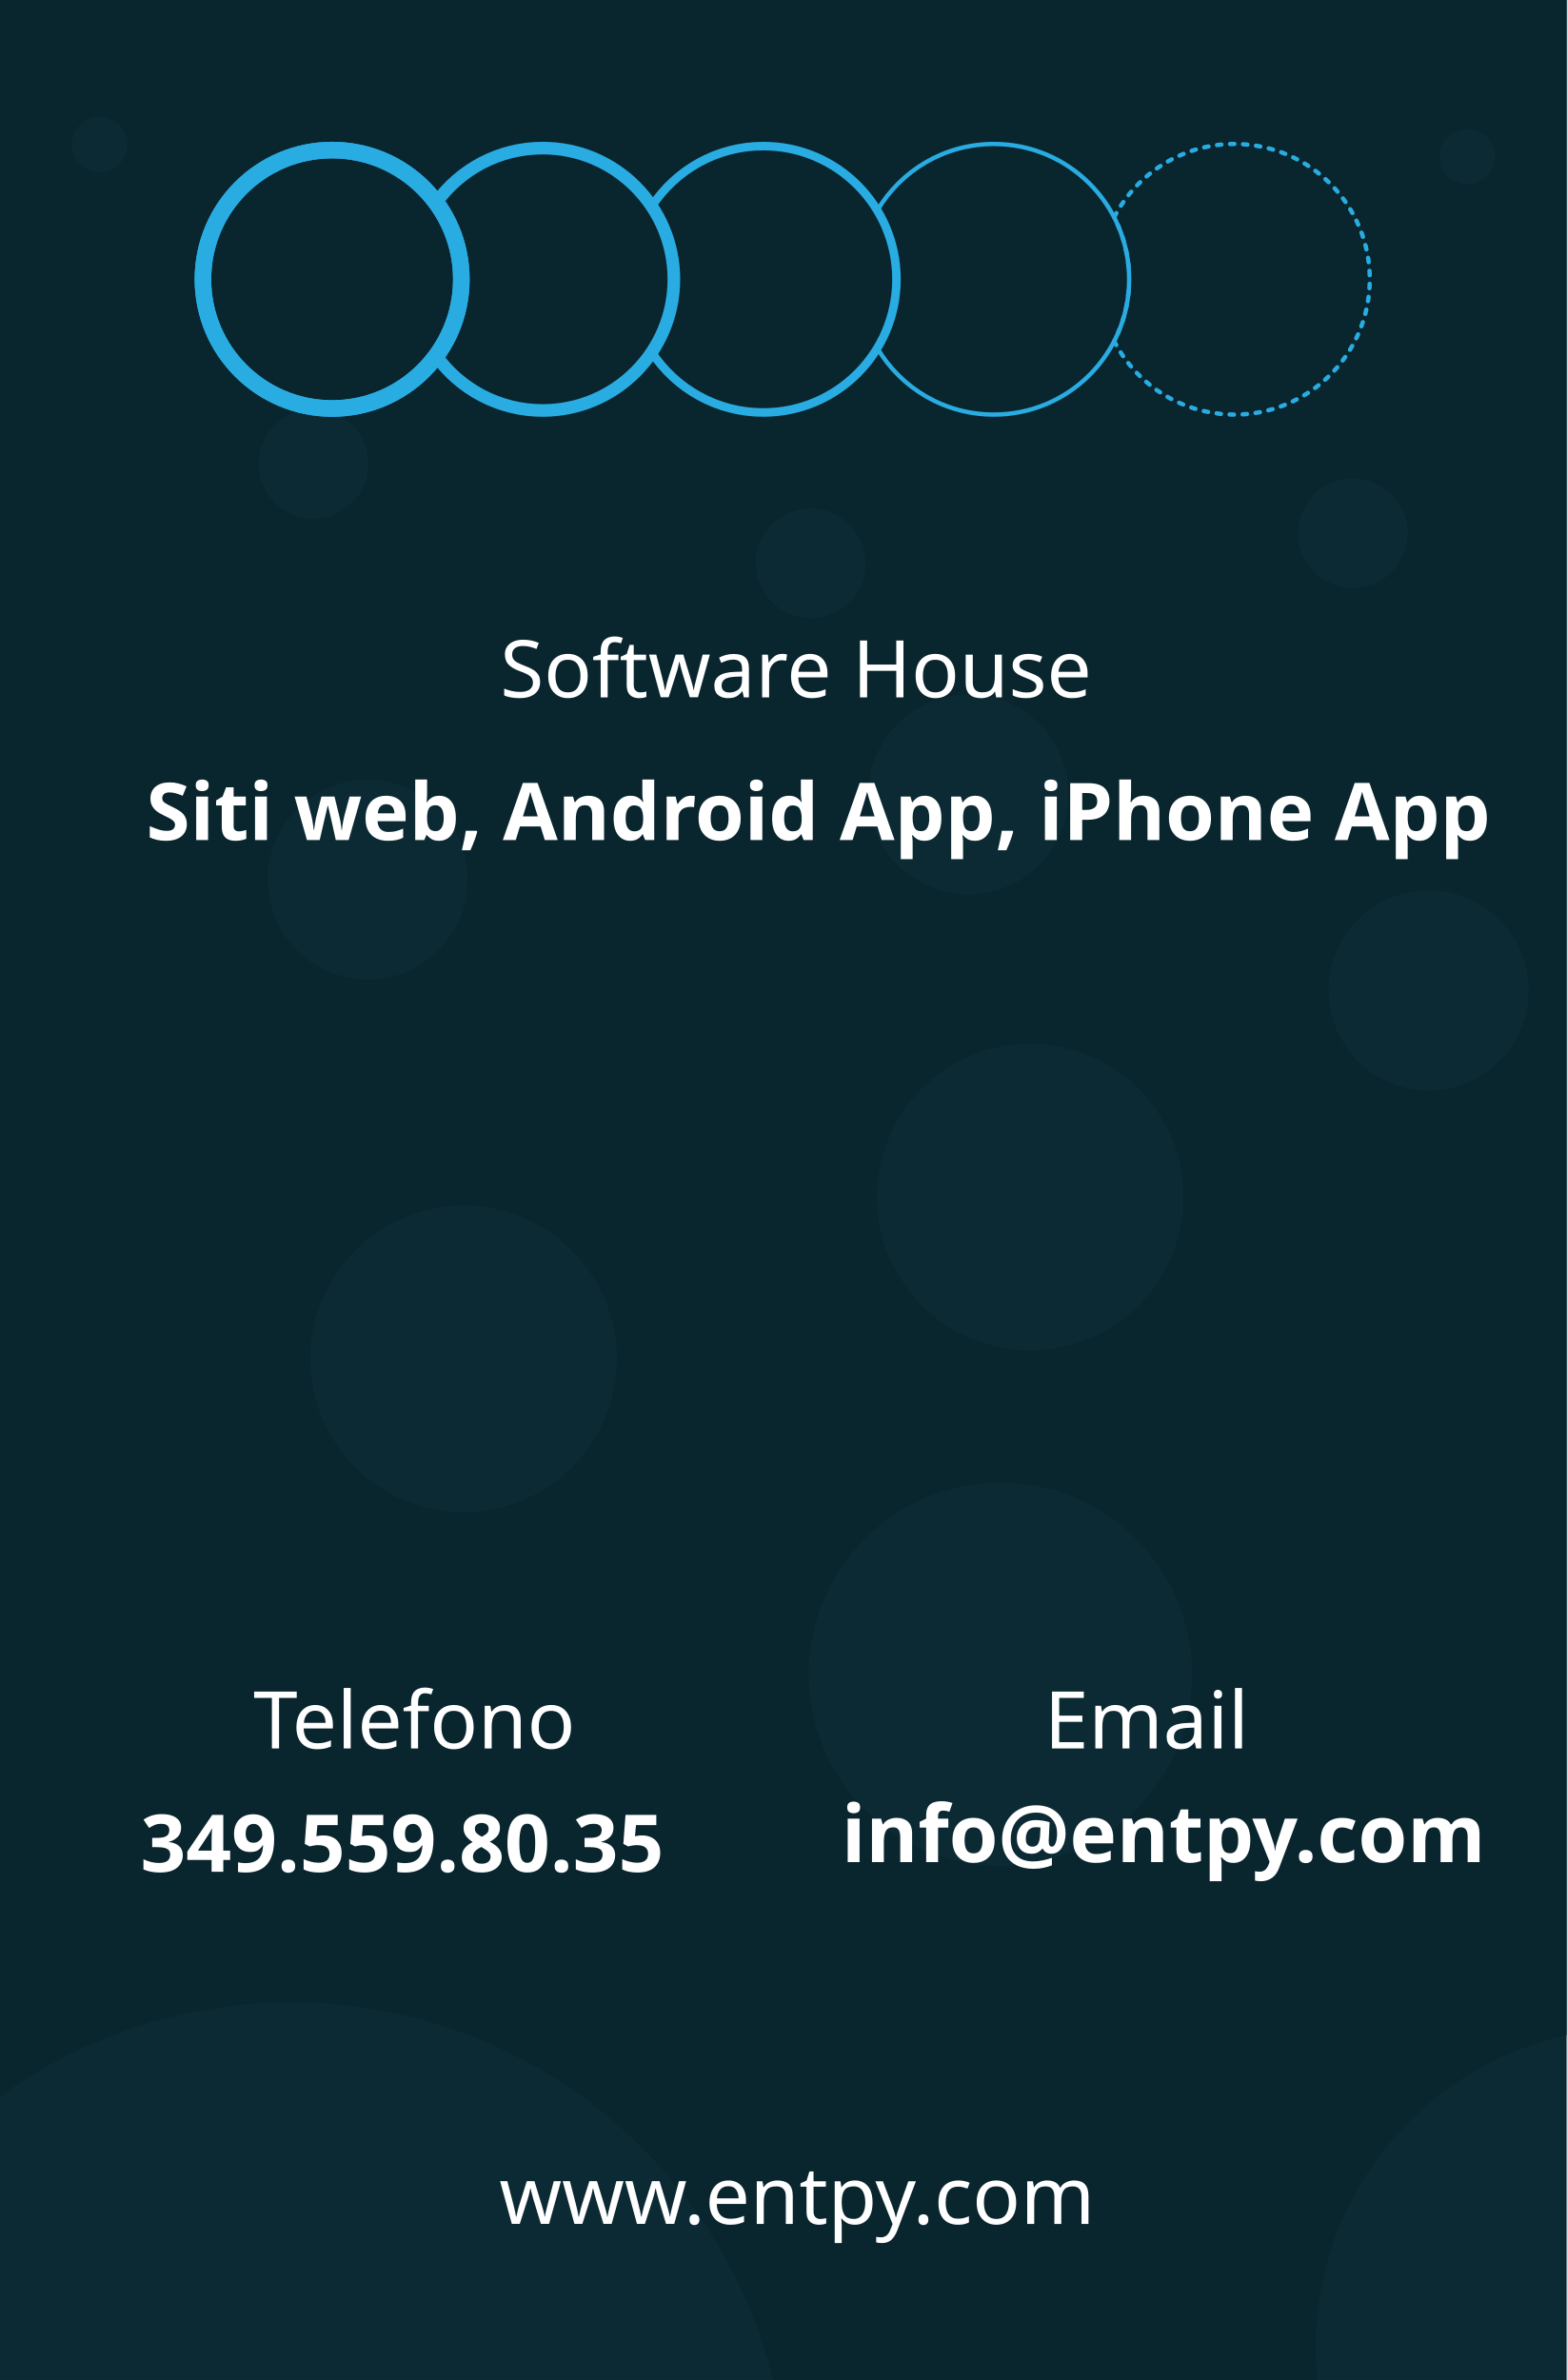
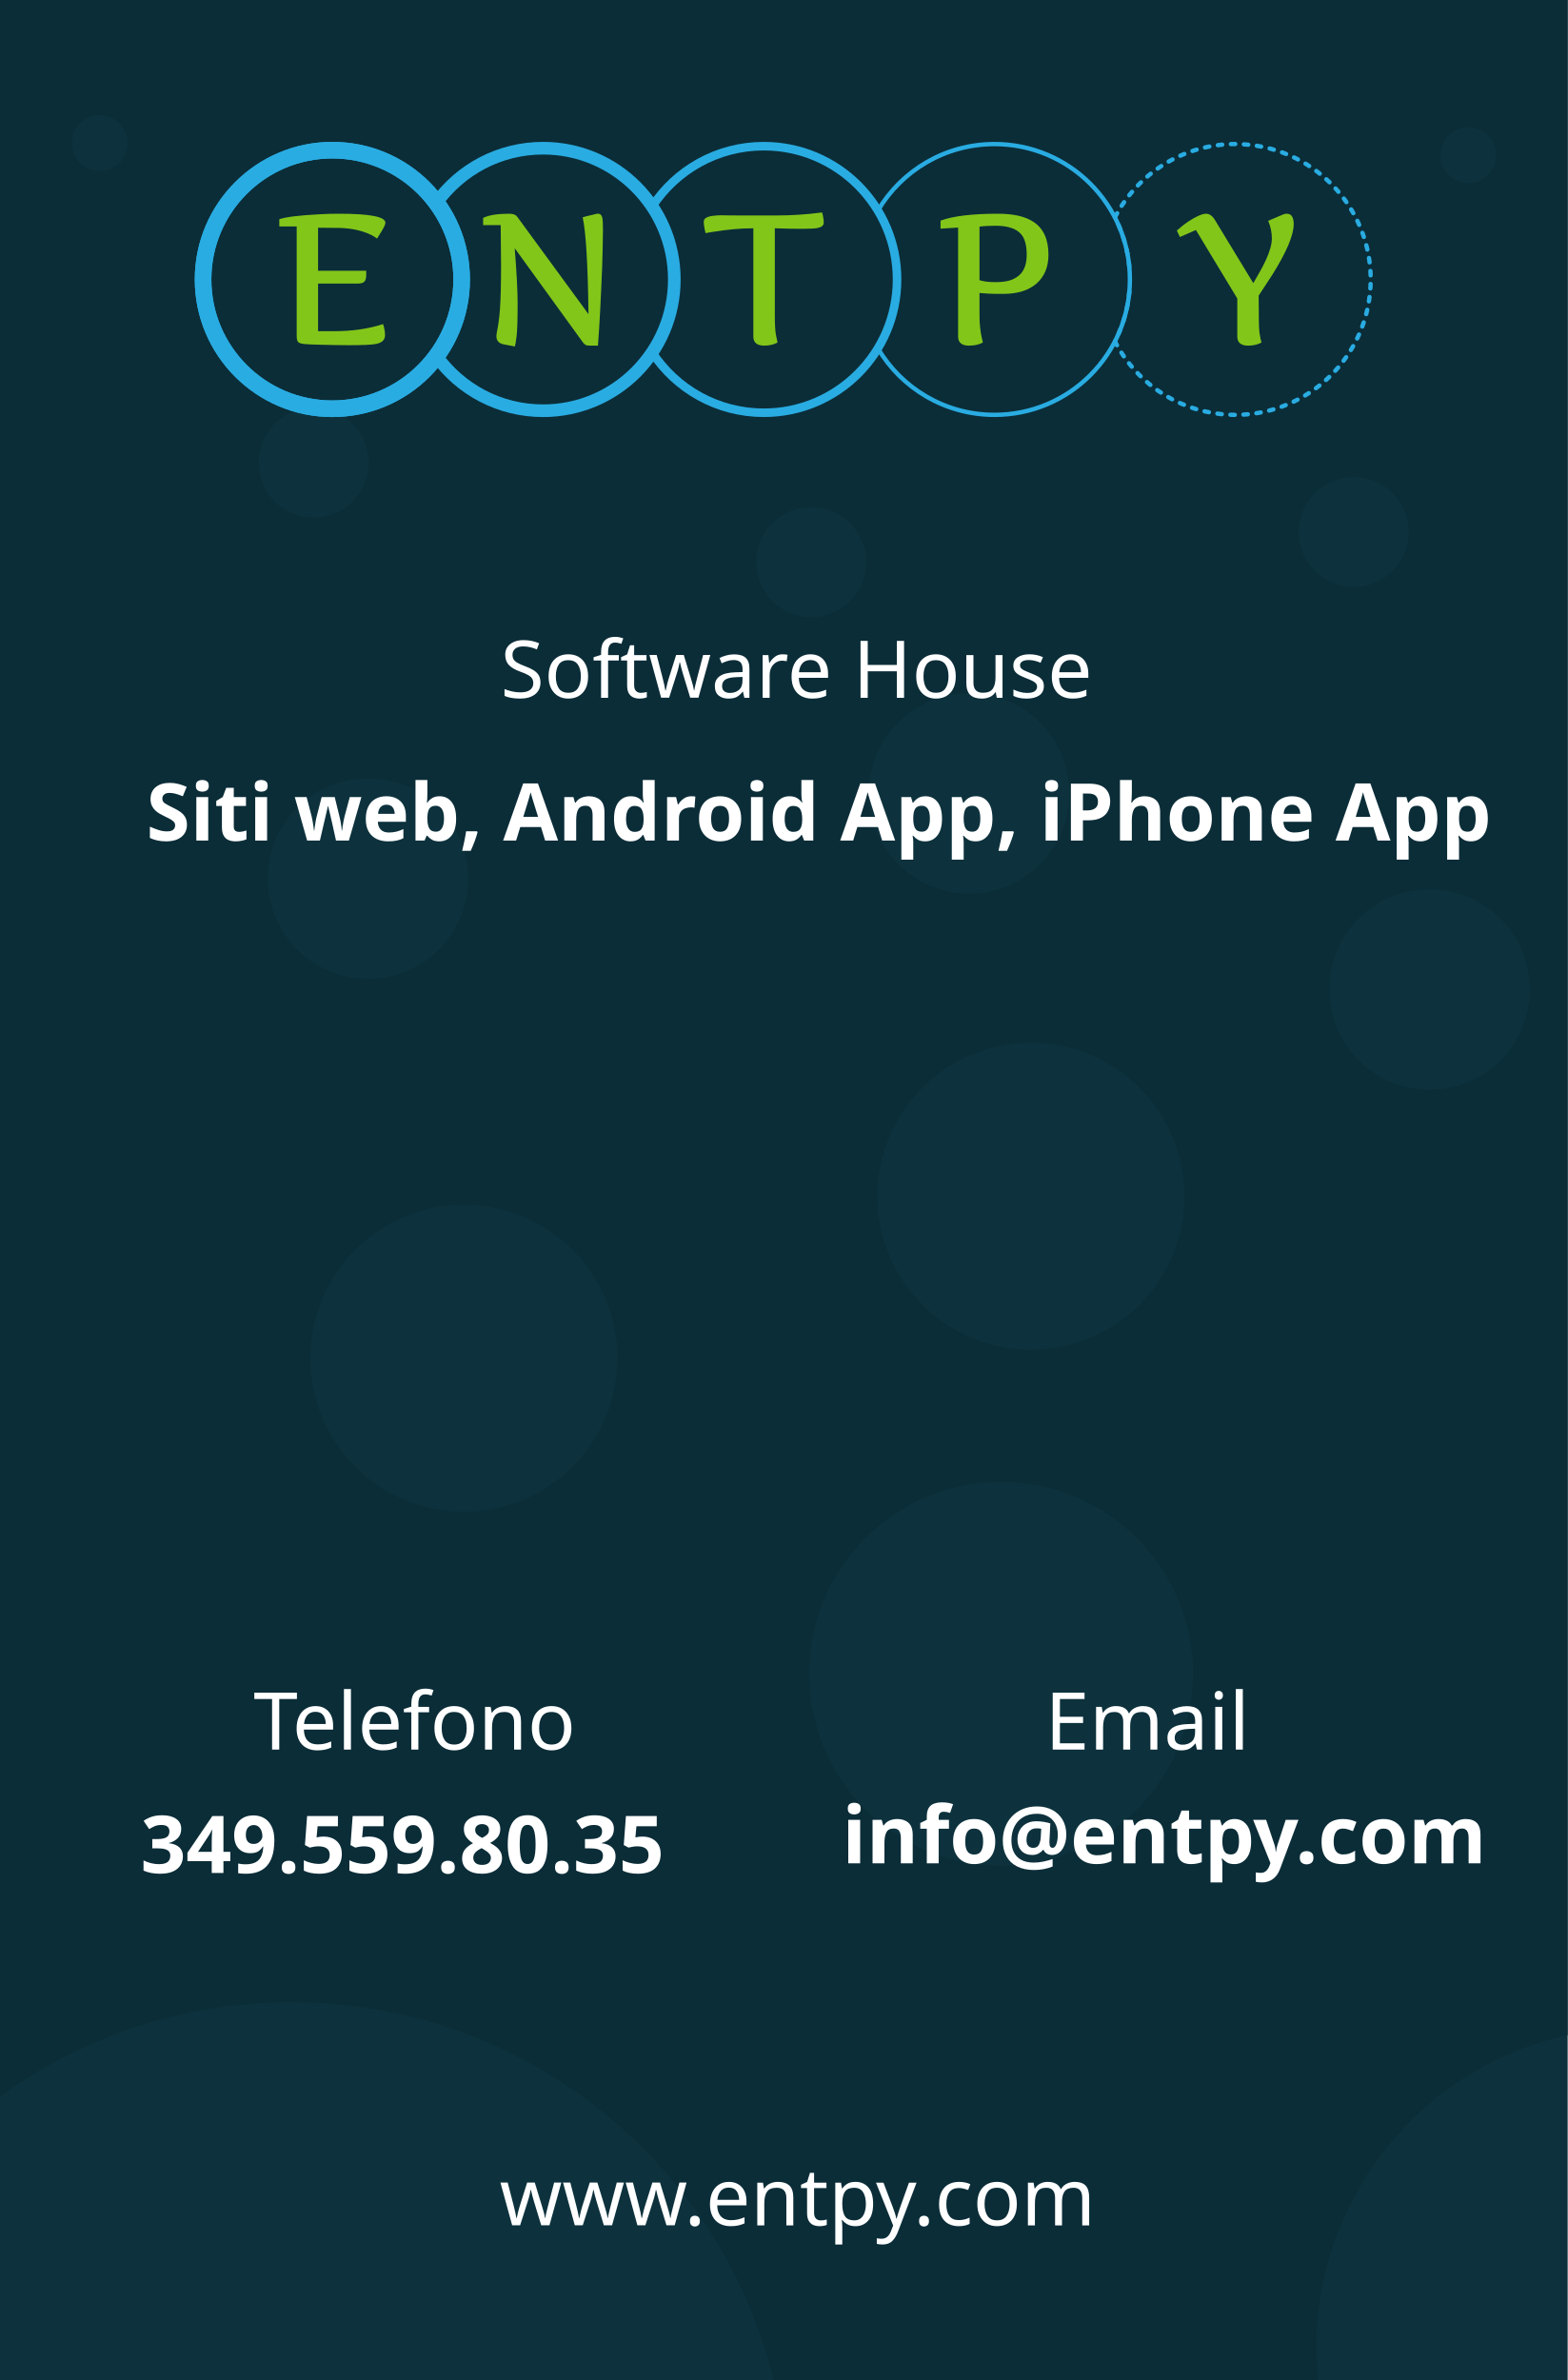
- <svg xmlns="http://www.w3.org/2000/svg" width="2451.319" height="3724.106" id="svg2985" version="1.1">
+ <svg xmlns="http://www.w3.org/2000/svg" width="685" height="1040.003" id="svg2985" version="1.1">
  <defs id="defs3" />
-   <g id="layer1" transform="translate(2831.068,3509.218)">
-     <path style="fill:#0c2a33;fill-opacity:1;fill-rule:nonzero;stroke:none" d="m -2831.068,-3509.218 2451.303,0 0,3724.096 -2451.303,0 z" id="path7033" />
-     <path id="path7035" d="m -2831.061,-3509.206 0,3280.5 c 127.943,-92.762 285.289,-147.469 455.406,-147.469 364.967,0 671.104,251.753 754.312,591.063 l 851.594,0 c -1.703,-16.789 -2.594,-33.825 -2.594,-51.063 0,-239.267 168.077,-439.286 392.594,-488.437 l 0,-3184.594 -2451.312,0 z" style="fill:#09252e;fill-opacity:1;fill-rule:nonzero;stroke:none" />
-     <path transform="matrix(0.8,0,0,0.8,-3689.666,-2882.698)" d="m 2280,1874.83 c 0,165.685 -134.315,300 -300,300 -165.685,0 -300,-134.315 -300,-300 0,-165.685 134.315,-300 300,-300 165.685,0 300,134.315 300,300 z" id="path7103" style="fill:#10323d;fill-opacity:0.363;fill-rule:nonzero;stroke:none" />
-     <path transform="matrix(0.5949367,0,0,0.5949367,-2340.94,-3325.581)" d="m 406.667,2004.83 c 0,145.435 -117.898,263.333 -263.333,263.333 -145.435,0 -263.333,-117.898 -263.333,-263.333 0,-145.435 117.898,-263.333 263.333,-263.333 145.435,0 263.333,117.898 263.333,263.333 z" id="path7105" style="fill:#10323d;fill-opacity:0.363;fill-rule:nonzero;stroke:none" />
-     <path style="fill:#10323d;fill-opacity:0.363;fill-rule:nonzero;stroke:none" id="path7107" d="m 2280,1874.83 c 0,165.685 -134.315,300 -300,300 -165.685,0 -300,-134.315 -300,-300 0,-165.685 134.315,-300 300,-300 165.685,0 300,134.315 300,300 z" transform="translate(-3245.666,-2764.331)" />
-     <path style="fill:#10323d;fill-opacity:0.363;fill-rule:nonzero;stroke:none" id="path7109" d="m 406.667,2004.83 c 0,145.435 -117.898,263.333 -263.333,263.333 -145.435,0 -263.333,-117.898 -263.333,-263.333 0,-145.435 117.898,-263.333 263.333,-263.333 145.435,0 263.333,117.898 263.333,263.333 z" transform="matrix(0.5949367,0,0,0.5949367,-1400.94,-3458.915)" />
-     <path transform="matrix(0.5949367,0,0,0.5949367,-680.9399,-3152.248)" d="m 406.667,2004.83 c 0,145.435 -117.898,263.333 -263.333,263.333 -145.435,0 -263.333,-117.898 -263.333,-263.333 0,-145.435 117.898,-263.333 263.333,-263.333 145.435,0 263.333,117.898 263.333,263.333 z" id="path7111" style="fill:#10323d;fill-opacity:0.363;fill-rule:nonzero;stroke:none" />
-     <path style="fill:#10323d;fill-opacity:0.363;fill-rule:nonzero;stroke:none" id="path7113" d="m 2280,1874.83 c 0,165.685 -134.315,300 -300,300 -165.685,0 -300,-134.315 -300,-300 0,-165.685 134.315,-300 300,-300 165.685,0 300,134.315 300,300 z" transform="matrix(0.8,0,0,0.8,-2802.999,-3136.032)" />
-     <path style="fill:#10323d;fill-opacity:0.363;fill-rule:nonzero;stroke:none" id="path7153" d="m 406.667,2004.83 c 0,145.435 -117.898,263.333 -263.333,263.333 -145.435,0 -263.333,-117.898 -263.333,-263.333 0,-145.435 117.898,-263.333 263.333,-263.333 145.435,0 263.333,117.898 263.333,263.333 z" transform="matrix(0.3264152,0,0,0.3264152,-2387.305,-3437.78)" />
-     <path transform="matrix(0.3264152,0,0,0.3264152,-1609.487,-3282.216)" d="m 406.667,2004.83 c 0,145.435 -117.898,263.333 -263.333,263.333 -145.435,0 -263.333,-117.898 -263.333,-263.333 0,-145.435 117.898,-263.333 263.333,-263.333 145.435,0 263.333,117.898 263.333,263.333 z" id="path7155" style="fill:#10323d;fill-opacity:0.363;fill-rule:nonzero;stroke:none" />
-     <path style="fill:#10323d;fill-opacity:0.363;fill-rule:nonzero;stroke:none" id="path7157" d="m 406.667,2004.83 c 0,145.435 -117.898,263.333 -263.333,263.333 -145.435,0 -263.333,-117.898 -263.333,-263.333 0,-145.435 117.898,-263.333 263.333,-263.333 145.435,0 263.333,117.898 263.333,263.333 z" transform="matrix(0.3264152,0,0,0.3264152,-760.9591,-3329.357)" />
-     <path transform="matrix(0.1653023,0,0,0.1653023,-558.7325,-3595.608)" d="m 406.667,2004.83 c 0,145.435 -117.898,263.333 -263.333,263.333 -145.435,0 -263.333,-117.898 -263.333,-263.333 0,-145.435 117.898,-263.333 263.333,-263.333 145.435,0 263.333,117.898 263.333,263.333 z" id="path7159" style="fill:#10323d;fill-opacity:0.363;fill-rule:nonzero;stroke:none" />
-     <path style="fill:#10323d;fill-opacity:0.363;fill-rule:nonzero;stroke:none" id="path7161" d="m 406.667,2004.83 c 0,145.435 -117.898,263.333 -263.333,263.333 -145.435,0 -263.333,-117.898 -263.333,-263.333 0,-145.435 117.898,-263.333 263.333,-263.333 145.435,0 263.333,117.898 263.333,263.333 z" transform="matrix(0.1653023,0,0,0.1653023,-2698.909,-3614.465)" />
-     <g id="g3051">
-       <g id="g7039" transform="matrix(2.241133,0,0,2.241133,-2529.873,-3290.728)">
-         <g transform="translate(2.250338e-4,-847.3624)" id="g7041" style="display:inline">
-           <path id="path7043" d="m 653.923,947.909 c -0.458,14.462 -4.171,28.096 -10.421,40.211 14.08,27.286 41.154,47.185 73.969,50.687 51.887,5.538 98.431,-32.019 103.969,-83.906 5.538,-51.887 -32.019,-98.431 -83.906,-103.969 -3.243,-0.346 -6.464,-0.546 -9.656,-0.562 l 0,0 0,0 c -36.108,-0.185 -68.43,20.29 -84.375,51.219 5.796,11.227 9.403,23.764 10.267,37.052" style="fill:none;stroke:#29ace2;stroke-width:3.033;stroke-linecap:round;stroke-linejoin:miter;stroke-miterlimit:0;stroke-opacity:1;stroke-dasharray:3.033, 6.066;stroke-dashoffset:3.64" />
+   <g id="layer1" transform="translate(1472.288,1866.803)">
+     <g id="g3302">
+       <g id="g4193" transform="translate(1000.609,-1041.688)">
+         <path transform="translate(358.171,0)" style="fill:#0d323d;fill-opacity:1;fill-rule:nonzero;stroke:none" d="m -2831.068,-825.115 685,0 0,1040 -685,0 z" id="path7033-3" />
+         <path transform="translate(358.171,0)" id="path7035-8" d="m -2831.068,-825.112 0,916.121 c 35.753,-25.905 79.722,-41.183 127.26,-41.183 101.987,0 187.535,70.305 210.787,165.062 l 237.971,0 c -0.476,-4.688 -0.725,-9.446 -0.725,-14.26 0,-66.818 46.968,-122.676 109.707,-136.402 l 0,-889.338 -685,0 z" style="fill:#0b2d38;fill-opacity:1;fill-rule:nonzero;stroke:none" />
+         <path style="fill:#0d323d;fill-opacity:1;fill-rule:nonzero;stroke:none" id="path7103-8" d="m 2280,1874.83 c 0,165.685 -134.315,300 -300,300 -165.685,0 -300,-134.315 -300,-300 0,-165.685 134.315,-300 300,-300 165.685,0 300,134.315 300,300 z" transform="matrix(0.2235531,0,0,0.2235531,-2712.825,-650.7058)" />
+         <path style="fill:#0d323d;fill-opacity:1;fill-rule:nonzero;stroke:none" id="path7105-6" d="m 406.667,2004.83 c 0,145.435 -117.898,263.333 -263.333,263.333 -145.435,0 -263.333,-117.898 -263.333,-263.333 0,-145.435 117.898,-263.333 263.333,-263.333 145.435,0 263.333,117.898 263.333,263.333 z" transform="matrix(0.16625,0,0,0.16625,-2335.935,-774.4657)" />
+         <path transform="matrix(0.2794414,0,0,0.2794414,-2588.753,-617.629)" d="m 2280,1874.83 c 0,165.685 -134.315,300 -300,300 -165.685,0 -300,-134.315 -300,-300 0,-165.685 134.315,-300 300,-300 165.685,0 300,134.315 300,300 z" id="path7107-6" style="fill:#0d323d;fill-opacity:1;fill-rule:nonzero;stroke:none" />
+         <path transform="matrix(0.16625,0,0,0.16625,-2073.26,-811.7245)" d="m 406.667,2004.83 c 0,145.435 -117.898,263.333 -263.333,263.333 -145.435,0 -263.333,-117.898 -263.333,-263.333 0,-145.435 117.898,-263.333 263.333,-263.333 145.435,0 263.333,117.898 263.333,263.333 z" id="path7109-7" style="fill:#0d323d;fill-opacity:1;fill-rule:nonzero;stroke:none" />
+         <path style="fill:#0d323d;fill-opacity:1;fill-rule:nonzero;stroke:none" id="path7111-7" d="m 406.667,2004.83 c 0,145.435 -117.898,263.333 -263.333,263.333 -145.435,0 -263.333,-117.898 -263.333,-263.333 0,-145.435 117.898,-263.333 263.333,-263.333 145.435,0 263.333,117.898 263.333,263.333 z" transform="matrix(0.16625,0,0,0.16625,-1872.062,-726.0292)" />
+         <path transform="matrix(0.2235531,0,0,0.2235531,-2465.053,-721.4976)" d="m 2280,1874.83 c 0,165.685 -134.315,300 -300,300 -165.685,0 -300,-134.315 -300,-300 0,-165.685 134.315,-300 300,-300 165.685,0 300,134.315 300,300 z" id="path7113-4" style="fill:#0d323d;fill-opacity:1;fill-rule:nonzero;stroke:none" />
+         <path transform="matrix(0.09121391,0,0,0.09121391,-2348.891,-805.8186)" d="m 406.667,2004.83 c 0,145.435 -117.898,263.333 -263.333,263.333 -145.435,0 -263.333,-117.898 -263.333,-263.333 0,-145.435 117.898,-263.333 263.333,-263.333 145.435,0 263.333,117.898 263.333,263.333 z" id="path7153-9" style="fill:#0d323d;fill-opacity:1;fill-rule:nonzero;stroke:none" />
+         <path style="fill:#0d323d;fill-opacity:1;fill-rule:nonzero;stroke:none" id="path7155-2" d="m 406.667,2004.83 c 0,145.435 -117.898,263.333 -263.333,263.333 -145.435,0 -263.333,-117.898 -263.333,-263.333 0,-145.435 117.898,-263.333 263.333,-263.333 145.435,0 263.333,117.898 263.333,263.333 z" transform="matrix(0.09121391,0,0,0.09121391,-2131.537,-762.3477)" />
+         <path transform="matrix(0.09121391,0,0,0.09121391,-1894.423,-775.5207)" d="m 406.667,2004.83 c 0,145.435 -117.898,263.333 -263.333,263.333 -145.435,0 -263.333,-117.898 -263.333,-263.333 0,-145.435 117.898,-263.333 263.333,-263.333 145.435,0 263.333,117.898 263.333,263.333 z" id="path7157-3" style="fill:#0d323d;fill-opacity:1;fill-rule:nonzero;stroke:none" />
+         <path style="fill:#0d323d;fill-opacity:1;fill-rule:nonzero;stroke:none" id="path7159-5" d="m 406.667,2004.83 c 0,145.435 -117.898,263.333 -263.333,263.333 -145.435,0 -263.333,-117.898 -263.333,-263.333 0,-145.435 117.898,-263.333 263.333,-263.333 145.435,0 263.333,117.898 263.333,263.333 z" transform="matrix(0.04619229,0,0,0.04619229,-1837.912,-849.9224)" />
+         <path transform="matrix(0.04619229,0,0,0.04619229,-2435.966,-855.1916)" d="m 406.667,2004.83 c 0,145.435 -117.898,263.333 -263.333,263.333 -145.435,0 -263.333,-117.898 -263.333,-263.333 0,-145.435 117.898,-263.333 263.333,-263.333 145.435,0 263.333,117.898 263.333,263.333 z" id="path7161-7" style="fill:#0d323d;fill-opacity:1;fill-rule:nonzero;stroke:none" />
+       </g>
+       <g transform="matrix(0.2794414,0,0,0.2794414,-681.1715,-886.1824)" id="g3051">
+         <g transform="matrix(2.241133,0,0,2.241133,-2529.873,-3290.728)" id="g7039">
+           <g style="display:inline" id="g7041" transform="translate(2.250338e-4,-847.3624)">
+             <path style="fill:none;stroke:#29ace2;stroke-width:3.033;stroke-linecap:round;stroke-linejoin:miter;stroke-miterlimit:0;stroke-opacity:1;stroke-dasharray:3.033, 6.066;stroke-dashoffset:3.64" d="m 653.923,947.909 c -0.458,14.462 -4.171,28.096 -10.421,40.211 14.08,27.286 41.154,47.185 73.969,50.687 51.887,5.538 98.431,-32.019 103.969,-83.906 5.538,-51.887 -32.019,-98.431 -83.906,-103.969 -3.243,-0.346 -6.464,-0.546 -9.656,-0.562 l 0,0 0,0 c -36.108,-0.185 -68.43,20.29 -84.375,51.219 5.796,11.227 9.403,23.764 10.267,37.052" id="path7043" />
+           </g>
+           <g transform="translate(2.250338e-4,-847.3624)" id="g7045" style="display:inline">
+             <path style="fill:none;stroke:#29ace2;stroke-width:3.033;stroke-linecap:round;stroke-linejoin:bevel;stroke-miterlimit:0;stroke-opacity:1;stroke-dasharray:none;stroke-dashoffset:2.472" d="m 559.502,850.4 c -34.635,0 -64.926,18.615 -81.375,46.406 8.485,14.028 13.375,30.469 13.375,48.062 0,17.594 -4.89,34.035 -13.375,48.062 16.449,27.791 46.74,46.406 81.375,46.406 52.182,0 94.469,-42.287 94.469,-94.469 0,-52.182 -42.287,-94.469 -94.469,-94.469 z" id="path7047" />
+           </g>
+           <g style="display:inline" id="g7049" transform="translate(2.250338e-4,-847.3624)">
+             <path style="fill:none;stroke:#29ace2;stroke-width:5.972;stroke-linecap:round;stroke-linejoin:bevel;stroke-miterlimit:0;stroke-opacity:1;stroke-dasharray:none;stroke-dashoffset:4.944" d="m 398.502,851.869 c -32.573,0 -61.229,16.745 -77.844,42.094 9.747,14.556 15.438,32.074 15.438,50.906 0,18.832 -5.691,36.35 -15.438,50.906 16.615,25.349 45.271,42.094 77.844,42.094 51.37,0 93,-41.63 93,-93 0,-51.37 -41.63,-93 -93,-93 z" id="path7051" />
+             <g transform="translate(116.3691,970.4598)" style="font-size:130px;font-style:normal;font-variant:normal;font-weight:500;font-stretch:normal;text-align:start;line-height:125%;letter-spacing:0px;word-spacing:0px;writing-mode:lr-tb;text-anchor:start;fill:#83c61a;fill-opacity:1;stroke:none;display:inline;font-family:Artifika;-inkscape-font-specification:Artifika Medium" id="flowRoot7053">
+               <path d="m -14.233,-71.459 c 21.582,9.1e-5 32.373,2.095 32.373,6.284 -7.8e-5,1.1 -0.931,3.153 -2.793,6.157 -1.82,3.005 -2.835,4.634 -3.047,4.888 -7.3e-5,-0.042 -0.571,-0.444 -1.714,-1.206 -1.1,-0.762 -2.793,-1.608 -5.078,-2.539 -5.967,-2.37 -12.717,-3.597 -20.249,-3.682 l -14.092,-0.127 0,30.024 33.579,0 0,3.11 c -6.47e-5,2.243 -0.487,3.787 -1.46,4.634 -0.931,0.804 -2.433,1.206 -4.507,1.206 l -27.612,0 0,33.198 11.489,0 c 12.399,9e-6 23.698,-1.65 33.896,-4.951 -0.042,1.39e-5 -7.6e-5,0.212 0.127,0.635 0.169,0.423 0.338,0.973 0.508,1.65 0.465,1.862 0.698,3.639 0.698,5.332 -7.8e-5,1.693 -0.508,3.047 -1.523,4.062 -1.016,1.016 -2.645,1.756 -4.888,2.222 C 8.555,19.989 2.313,20.264 -7.251,20.264 -12.879,20.264 -19.629,20.159 -27.5,19.947 c -4.443,-0.085 -7.935,-0.233 -10.474,-0.444 -2.539,-0.212 -4.147,-0.719 -4.824,-1.523 -0.635,-0.846 -0.952,-2.179 -0.952,-3.999 l 0,-76.553 -12.124,0 0,-5.078 c 4.74,-1.566 14.092,-2.708 28.057,-3.428 4.443,-0.254 8.971,-0.381 13.584,-0.381" id="path3058" style="" />
+             </g>
+             <g transform="translate(258.2593,970.4598)" style="font-size:130px;font-style:normal;font-variant:normal;font-weight:500;font-stretch:normal;text-align:start;line-height:125%;letter-spacing:0px;word-spacing:0px;writing-mode:lr-tb;text-anchor:start;fill:#83c61a;fill-opacity:1;stroke:none;display:inline;font-family:Artifika;-inkscape-font-specification:Artifika Medium" id="flowRoot7061">
+               <path d="m -43.052,-35.658 -0.254,-27.866 -12.251,0 0,-5.015 c 3.893,-1.947 9.966,-2.92 18.218,-2.92 2.624,9.1e-5 4.443,0.656 5.459,1.968 l 49.829,68.11 c -0.423,-34.785 -1.777,-57.319 -4.062,-67.603 0.042,8.8e-5 0.169,-0.021 0.381,-0.063 0.212,-0.085 0.614,-0.211 1.206,-0.381 0.635,-0.169 1.502,-0.381 2.603,-0.635 l 4.507,-1.079 c 0.423,-0.211 1.079,-0.317 1.968,-0.317 0.889,9.1e-5 1.545,0.233 1.968,0.698 0.465,0.423 0.825,1.122 1.079,2.095 0.296,1.397 0.444,4.211 0.444,8.442 -8.8e-5,4.232 -0.064,8.485 -0.19,12.759 -0.085,4.274 -0.212,8.781 -0.381,13.521 -0.169,4.74 -0.381,9.606 -0.635,14.6 -0.212,4.994 -0.444,9.881 -0.698,14.663 -0.466,9.056 -0.995,17.477 -1.587,25.264 l -5.84,0 c -1.312,-2e-6 -2.264,-0.19 -2.856,-0.571 -0.593,-0.339 -1.164,-0.868 -1.714,-1.587 l -47.671,-65.825 c 1.354,16.842 2.031,29.686 2.031,38.53 -2.9e-5,11.341 -0.233,18.916 -0.698,22.725 -0.466,3.766 -0.868,6.2 -1.206,7.3 l -7.808,-1.46 c -3.385,-0.677 -5.078,-2.581 -5.078,-5.713 -1.4e-5,-0.973 0.169,-2.243 0.508,-3.809 0.339,-1.608 0.677,-3.639 1.016,-6.094 0.381,-2.497 0.698,-5.522 0.952,-9.077 0.508,-7.109 0.762,-17.329 0.762,-30.659" id="path3055" style="" />
+             </g>
+             <g transform="translate(415.2427,970.4598)" style="font-size:130px;font-style:normal;font-variant:normal;font-weight:500;font-stretch:normal;text-align:start;line-height:125%;letter-spacing:0px;word-spacing:0px;writing-mode:lr-tb;text-anchor:start;fill:#83c61a;fill-opacity:1;stroke:none;display:inline;font-family:Artifika;-inkscape-font-specification:Artifika Medium" id="flowRoot7069">
+               <path d="m -16.328,20.582 c -5.12,-2e-6 -7.681,-2.116 -7.681,-6.348 l 0,-75.537 c -8.802,8.1e-5 -18.302,0.846 -28.501,2.539 -2.116,0.381 -3.745,0.656 -4.888,0.825 0.042,0.042 -3e-6,-0.212 -0.127,-0.762 -0.127,-0.55 -0.275,-1.227 -0.444,-2.031 -0.423,-1.989 -0.635,-3.66 -0.635,-5.015 -10e-7,-1.354 0.614,-2.349 1.841,-2.983 1.27,-0.677 2.983,-1.121 5.142,-1.333 1.693,-0.211 3.618,-0.317 5.776,-0.317 0.55,8.9e-5 1.143,0.021 1.777,0.063 2.878,0.042 5.967,0.064 9.268,0.063 8.59,8.9e-5 17.837,8.9e-5 27.739,0 9.902,8.9e-5 20.249,-0.698 31.04,-2.095 -8.4e-5,0.042 0.063,0.275 0.19,0.698 0.127,0.381 0.254,0.91 0.381,1.587 0.381,1.947 0.571,3.491 0.571,4.634 -8.5e-5,1.143 -0.381,2.01 -1.143,2.603 -0.719,0.593 -1.693,1.016 -2.92,1.27 -1.777,0.423 -5.438,0.635 -10.981,0.635 -5.501,8.1e-5 -11.87,-0.127 -19.106,-0.381 l 0,60.747 C -9.028,5.876 -8.753,10.489 -8.203,13.282 l 1.079,5.142 c -2.708,1.439 -5.776,2.158 -9.204,2.158" id="path3052" style="" />
+             </g>
+             <g transform="translate(577.6709,970.4598)" style="font-size:130px;font-style:normal;font-variant:normal;font-weight:500;font-stretch:normal;text-align:start;line-height:125%;letter-spacing:0px;word-spacing:0px;writing-mode:lr-tb;text-anchor:start;fill:#83c61a;fill-opacity:1;stroke:none;display:inline;font-family:Artifika;-inkscape-font-specification:Artifika Medium" id="flowRoot7077">
+               <path d="m -17.471,-63.08 c -4.486,8.3e-5 -8.21,0.212 -11.172,0.635 l 0,37.324 c 2.666,0.931 6.348,1.397 11.045,1.396 4.74,4.3e-5 8.485,-0.529 11.235,-1.587 2.751,-1.1 4.93,-2.539 6.538,-4.316 2.751,-3.089 4.126,-7.49 4.126,-13.203 -6.43e-5,-6.432 -1.248,-11.151 -3.745,-14.155 -3.343,-4.062 -9.352,-6.094 -18.027,-6.094 m 5.522,47.544 -5.269,0 c -2.962,3.4e-5 -6.771,-0.212 -11.426,-0.635 l 0,15.615 c -3.1e-5,6.136 0.592,11.616 1.777,16.44 0.254,1.058 0.444,1.904 0.571,2.539 -2.708,1.439 -5.903,2.158 -9.585,2.158 -5.12,-2e-6 -7.681,-2.116 -7.681,-6.348 l 0,-76.045 -12.251,0.762 0,-5.586 c 8.717,-3.216 22.069,-4.824 40.054,-4.824 10.833,9.1e-5 19.106,1.904 24.819,5.713 6.94,4.57 10.41,12.209 10.41,22.915 -7.9e-5,8.548 -2.793,15.256 -8.379,20.122 -5.544,4.782 -13.224,7.173 -23.042,7.173" id="path3049" style="" />
+             </g>
+             <g transform="translate(749.0986,970.4598)" style="font-size:130px;font-style:normal;font-variant:normal;font-weight:500;font-stretch:normal;text-align:start;line-height:125%;letter-spacing:0px;word-spacing:0px;writing-mode:lr-tb;text-anchor:start;fill:#83c61a;fill-opacity:1;stroke:none;display:inline;font-family:Artifika;-inkscape-font-specification:Artifika Medium" id="flowRoot7085">
+               <path d="m 14.331,-71.459 c 3.216,9.1e-5 4.824,2.433 4.824,7.3 -7.9e-5,7.66 -5.015,19.487 -15.044,35.483 l -9.395,14.346 c -5.47e-5,14.642 0.169,23.169 0.508,25.581 0.465,3.216 0.952,5.607 1.46,7.173 -2.708,1.439 -5.798,2.158 -9.268,2.158 -5.078,-2e-6 -7.617,-2.116 -7.617,-6.348 l 0,-26.533 -28.882,-47.798 -11.172,4.888 -2.095,-4.507 c 4.993,-4.613 10.156,-8.104 15.488,-10.474 1.947,-0.846 3.534,-1.269 4.761,-1.27 2.327,9.1e-5 4.338,1.312 6.03,3.936 l 26.914,44.307 0.254,0 c 1.523,-2.666 3.047,-5.332 4.57,-7.998 1.523,-2.666 2.899,-5.332 4.126,-7.998 2.751,-6.051 4.126,-11.066 4.126,-15.044 -6.39e-5,-4.02 -0.846,-8.104 -2.539,-12.251 l 9.966,-4.253 c 0.931,-0.465 1.925,-0.698 2.983,-0.698" id="path3046" style="" />
+             </g>
+           </g>
+           <g transform="translate(2.250338e-4,-847.3624)" id="g7093" style="display:inline">
+             <path style="fill:none;stroke:#29ace2;stroke-width:8.821;stroke-linecap:round;stroke-linejoin:bevel;stroke-miterlimit:0;stroke-opacity:1;stroke-dasharray:none;stroke-dashoffset:7.416" d="m 244.502,853.275 c -30.631,0 -57.747,15.031 -74.375,38.125 11.037,14.966 17.594,33.447 17.594,53.469 0,20.022 -6.557,38.503 -17.594,53.469 16.628,23.094 43.744,38.125 74.375,38.125 50.584,0 91.594,-41.01 91.594,-91.594 0,-50.584 -41.01,-91.594 -91.594,-91.594 z" id="path7095" />
+           </g>
+           <g id="g7097" transform="translate(2.250338e-4,-847.3624)" style="display:inline">
+             <path style="fill:none;stroke:#29ace2;stroke-width:7.063;stroke-linecap:round;stroke-linejoin:bevel;stroke-miterlimit:0;stroke-opacity:1;stroke-dasharray:none;stroke-dashoffset:9.888" id="path7099" d="m 220,127 c 0,30.376 -24.624,55 -55,55 -30.376,0 -55,-24.624 -55,-55 0,-30.376 24.624,-55 55,-55 30.376,0 55,24.624 55,55 z" transform="matrix(1.640149,0,0,1.640149,-173.1227,736.5703)" />
+             <path transform="matrix(1.640149,0,0,1.640149,-173.1227,736.5703)" d="m 220,127 c 0,30.376 -24.624,55 -55,55 -30.376,0 -55,-24.624 -55,-55 0,-30.376 24.624,-55 55,-55 30.376,0 55,24.624 55,55 z" id="path7101" style="fill:none;stroke:#29ace2;stroke-width:7.063;stroke-linecap:round;stroke-linejoin:bevel;stroke-miterlimit:0;stroke-opacity:1;stroke-dasharray:none;stroke-dashoffset:9.888" />
+           </g>
        </g>
-         <g style="display:inline" id="g7045" transform="translate(2.250338e-4,-847.3624)">
-           <path id="path7047" d="m 559.502,850.4 c -34.635,0 -64.926,18.615 -81.375,46.406 8.485,14.028 13.375,30.469 13.375,48.062 0,17.594 -4.89,34.035 -13.375,48.062 16.449,27.791 46.74,46.406 81.375,46.406 52.182,0 94.469,-42.287 94.469,-94.469 0,-52.182 -42.287,-94.469 -94.469,-94.469 z" style="fill:none;stroke:#29ace2;stroke-width:3.033;stroke-linecap:round;stroke-linejoin:bevel;stroke-miterlimit:0;stroke-opacity:1;stroke-dasharray:none;stroke-dashoffset:2.472" />
+         <text id="text7115" y="-773.329" x="-1196.992" style="font-size:124.571px;font-style:normal;font-variant:normal;font-weight:normal;font-stretch:normal;text-align:start;line-height:125%;letter-spacing:0px;word-spacing:0px;writing-mode:lr-tb;text-anchor:start;fill:#ffffff;fill-opacity:1;stroke:none;font-family:Sawasdee;-inkscape-font-specification:Sawasdee" xml:space="preserve">
+           <tspan y="-773.329" x="-1196.992" id="tspan7117">Email</tspan>
+         </text>
+         <text xml:space="preserve" style="font-size:124.571px;font-style:normal;font-variant:normal;font-weight:normal;font-stretch:normal;text-align:start;line-height:125%;letter-spacing:0px;word-spacing:0px;writing-mode:lr-tb;text-anchor:start;fill:#ffffff;fill-opacity:1;stroke:none;font-family:Sawasdee;-inkscape-font-specification:Sawasdee" x="-2434.643" y="-773.329" id="text7119">
+           <tspan id="tspan7121" x="-2434.643" y="-773.329">Telefono</tspan>
+         </text>
+         <text id="text7127" y="-29.305" x="-2049.89" style="font-size:124.571px;font-style:normal;font-variant:normal;font-weight:normal;font-stretch:normal;text-align:start;line-height:125%;letter-spacing:0px;word-spacing:0px;writing-mode:lr-tb;text-anchor:start;fill:#ffffff;fill-opacity:1;stroke:none;font-family:Sawasdee;-inkscape-font-specification:Sawasdee" xml:space="preserve">
+           <tspan y="-29.305" x="-2049.89" id="tspan7129">www.entpy.com</tspan>
+         </text>
+         <text id="text7131" y="-580.422" x="-2611.342" style="font-size:124.571px;font-style:normal;font-variant:normal;font-weight:bold;font-stretch:normal;text-align:start;line-height:125%;letter-spacing:0px;word-spacing:0px;writing-mode:lr-tb;text-anchor:start;fill:#ffffff;fill-opacity:1;stroke:none;font-family:Sawasdee;-inkscape-font-specification:Sawasdee Bold" xml:space="preserve">
+           <tspan y="-580.422" x="-2611.342" id="tspan7133">349.559.80.35</tspan>
+         </text>
+         <text xml:space="preserve" style="font-size:124.571px;font-style:normal;font-variant:normal;font-weight:bold;font-stretch:normal;text-align:start;line-height:125%;letter-spacing:0px;word-spacing:0px;writing-mode:lr-tb;text-anchor:start;fill:#ffffff;fill-opacity:1;stroke:none;font-family:Sawasdee;-inkscape-font-specification:Sawasdee Bold" x="-1514.351" y="-595.469" id="text7135">
+           <tspan id="tspan7137" x="-1514.351" y="-595.469">info@entpy.com</tspan>
+         </text>
+         <g id="g3041" transform="translate(0,-88.14675)">
+           <text id="text7123" y="-2329.898" x="-2048.492" style="font-size:124.571px;font-style:normal;font-variant:normal;font-weight:normal;font-stretch:normal;text-align:start;line-height:125%;letter-spacing:0px;word-spacing:0px;writing-mode:lr-tb;text-anchor:start;fill:#ffffff;fill-opacity:1;stroke:none;font-family:Sawasdee;-inkscape-font-specification:Sawasdee" xml:space="preserve">
+             <tspan y="-2329.898" x="-2048.492" id="tspan7125">Software House</tspan>
+           </text>
+           <text xml:space="preserve" style="font-size:124.571px;font-style:normal;font-variant:normal;font-weight:bold;font-stretch:normal;text-align:start;line-height:125%;letter-spacing:0px;word-spacing:0px;writing-mode:lr-tb;text-anchor:start;fill:#ffffff;fill-opacity:1;stroke:none;font-family:Sawasdee;-inkscape-font-specification:Sawasdee Bold" x="-2602.402" y="-2106.663" id="text7139">
+             <tspan x="-2602.402" y="-2106.663" id="tspan7141">Siti web, Android App, iPhone App</tspan>
+           </text>
        </g>
-         <g transform="translate(2.250338e-4,-847.3624)" id="g7049" style="display:inline">
-           <path id="path7051" d="m 398.502,851.869 c -32.573,0 -61.229,16.745 -77.844,42.094 9.747,14.556 15.438,32.074 15.438,50.906 0,18.832 -5.691,36.35 -15.438,50.906 16.615,25.349 45.271,42.094 77.844,42.094 51.37,0 93,-41.63 93,-93 0,-51.37 -41.63,-93 -93,-93 z" style="fill:none;stroke:#29ace2;stroke-width:5.972;stroke-linecap:round;stroke-linejoin:bevel;stroke-miterlimit:0;stroke-opacity:1;stroke-dasharray:none;stroke-dashoffset:4.944" />
-           <flowRoot transform="translate(116.3691,970.4598)" style="font-size:130px;font-style:normal;font-variant:normal;font-weight:500;font-stretch:normal;text-align:start;line-height:125%;letter-spacing:0px;word-spacing:0px;writing-mode:lr-tb;text-anchor:start;fill:#83c61a;fill-opacity:1;stroke:none;display:inline;font-family:Artifika;-inkscape-font-specification:Artifika Medium" id="flowRoot7053" xml:space="preserve">
-             <flowRegion id="flowRegion7055">
-               <rect style="font-size:130px;font-style:normal;font-variant:normal;font-weight:500;font-stretch:normal;text-align:start;line-height:125%;writing-mode:lr-tb;text-anchor:start;fill:#83c61a;fill-opacity:1;font-family:Artifika;-inkscape-font-specification:Artifika Medium" y="-110" x="-60" height="205.508" width="133.93" id="rect7057" />
-             </flowRegion>
-             <flowPara id="flowPara7059">E</flowPara>
-           </flowRoot>
-           <flowRoot xml:space="preserve" id="flowRoot7061" style="font-size:130px;font-style:normal;font-variant:normal;font-weight:500;font-stretch:normal;text-align:start;line-height:125%;letter-spacing:0px;word-spacing:0px;writing-mode:lr-tb;text-anchor:start;fill:#83c61a;fill-opacity:1;stroke:none;display:inline;font-family:Artifika;-inkscape-font-specification:Artifika Medium" transform="translate(258.2593,970.4598)">
-             <flowRegion id="flowRegion7063">
-               <rect id="rect7065" width="135.447" height="205.508" x="-60" y="-110" style="font-size:130px;font-style:normal;font-variant:normal;font-weight:500;font-stretch:normal;text-align:start;line-height:125%;writing-mode:lr-tb;text-anchor:start;fill:#83c61a;fill-opacity:1;font-family:Artifika;-inkscape-font-specification:Artifika Medium" />
-             </flowRegion>
-             <flowPara id="flowPara7067">N</flowPara>
-           </flowRoot>
-           <flowRoot transform="translate(415.2427,970.4598)" style="font-size:130px;font-style:normal;font-variant:normal;font-weight:500;font-stretch:normal;text-align:start;line-height:125%;letter-spacing:0px;word-spacing:0px;writing-mode:lr-tb;text-anchor:start;fill:#83c61a;fill-opacity:1;stroke:none;display:inline;font-family:Artifika;-inkscape-font-specification:Artifika Medium" id="flowRoot7069" xml:space="preserve">
-             <flowRegion id="flowRegion7071">
-               <rect style="font-size:130px;font-style:normal;font-variant:normal;font-weight:500;font-stretch:normal;text-align:start;line-height:125%;writing-mode:lr-tb;text-anchor:start;fill:#83c61a;fill-opacity:1;font-family:Artifika;-inkscape-font-specification:Artifika Medium" y="-110" x="-60" height="205.703" width="136.965" id="rect7073" />
-             </flowRegion>
-             <flowPara id="flowPara7075">T</flowPara>
-           </flowRoot>
-           <flowRoot xml:space="preserve" id="flowRoot7077" style="font-size:130px;font-style:normal;font-variant:normal;font-weight:500;font-stretch:normal;text-align:start;line-height:125%;letter-spacing:0px;word-spacing:0px;writing-mode:lr-tb;text-anchor:start;fill:#83c61a;fill-opacity:1;stroke:none;display:inline;font-family:Artifika;-inkscape-font-specification:Artifika Medium" transform="translate(577.6709,970.4598)">
-             <flowRegion id="flowRegion7079">
-               <rect id="rect7081" width="118.483" height="205.118" x="-60" y="-110" style="font-size:130px;font-style:normal;font-variant:normal;font-weight:500;font-stretch:normal;text-align:start;line-height:125%;writing-mode:lr-tb;text-anchor:start;fill:#83c61a;fill-opacity:1;font-family:Artifika;-inkscape-font-specification:Artifika Medium" />
-             </flowRegion>
-             <flowPara id="flowPara7083">P</flowPara>
-           </flowRoot>
-           <flowRoot transform="translate(749.0986,970.4598)" style="font-size:130px;font-style:normal;font-variant:normal;font-weight:500;font-stretch:normal;text-align:start;line-height:125%;letter-spacing:0px;word-spacing:0px;writing-mode:lr-tb;text-anchor:start;fill:#83c61a;fill-opacity:1;stroke:none;display:inline;font-family:Artifika;-inkscape-font-specification:Artifika Medium" id="flowRoot7085" xml:space="preserve">
-             <flowRegion id="flowRegion7087">
-               <rect style="font-size:130px;font-style:normal;font-variant:normal;font-weight:500;font-stretch:normal;text-align:start;line-height:125%;writing-mode:lr-tb;text-anchor:start;fill:#83c61a;fill-opacity:1;font-family:Artifika;-inkscape-font-specification:Artifika Medium" y="-110" x="-60" height="225.183" width="140" id="rect7089" />
-             </flowRegion>
-             <flowPara id="flowPara7091">Y</flowPara>
-           </flowRoot>
-         </g>
-         <g style="display:inline" id="g7093" transform="translate(2.250338e-4,-847.3624)">
-           <path id="path7095" d="m 244.502,853.275 c -30.631,0 -57.747,15.031 -74.375,38.125 11.037,14.966 17.594,33.447 17.594,53.469 0,20.022 -6.557,38.503 -17.594,53.469 16.628,23.094 43.744,38.125 74.375,38.125 50.584,0 91.594,-41.01 91.594,-91.594 0,-50.584 -41.01,-91.594 -91.594,-91.594 z" style="fill:none;stroke:#29ace2;stroke-width:8.821;stroke-linecap:round;stroke-linejoin:bevel;stroke-miterlimit:0;stroke-opacity:1;stroke-dasharray:none;stroke-dashoffset:7.416" />
-         </g>
-         <g style="display:inline" transform="translate(2.250338e-4,-847.3624)" id="g7097">
-           <path transform="matrix(1.640149,0,0,1.640149,-173.1227,736.5703)" d="m 220,127 c 0,30.376 -24.624,55 -55,55 -30.376,0 -55,-24.624 -55,-55 0,-30.376 24.624,-55 55,-55 30.376,0 55,24.624 55,55 z" id="path7099" style="fill:none;stroke:#29ace2;stroke-width:7.063;stroke-linecap:round;stroke-linejoin:bevel;stroke-miterlimit:0;stroke-opacity:1;stroke-dasharray:none;stroke-dashoffset:9.888" />
-           <path style="fill:none;stroke:#29ace2;stroke-width:7.063;stroke-linecap:round;stroke-linejoin:bevel;stroke-miterlimit:0;stroke-opacity:1;stroke-dasharray:none;stroke-dashoffset:9.888" id="path7101" d="m 220,127 c 0,30.376 -24.624,55 -55,55 -30.376,0 -55,-24.624 -55,-55 0,-30.376 24.624,-55 55,-55 30.376,0 55,24.624 55,55 z" transform="matrix(1.640149,0,0,1.640149,-173.1227,736.5703)" />
-         </g>
-       </g>
-       <text xml:space="preserve" style="font-size:124.571px;font-style:normal;font-variant:normal;font-weight:normal;font-stretch:normal;text-align:start;line-height:125%;letter-spacing:0px;word-spacing:0px;writing-mode:lr-tb;text-anchor:start;fill:#ffffff;fill-opacity:1;stroke:none;font-family:Sawasdee;-inkscape-font-specification:Sawasdee" x="-1196.992" y="-773.329" id="text7115">
-         <tspan id="tspan7117" x="-1196.992" y="-773.329">Email</tspan>
-       </text>
-       <text id="text7119" y="-773.329" x="-2434.643" style="font-size:124.571px;font-style:normal;font-variant:normal;font-weight:normal;font-stretch:normal;text-align:start;line-height:125%;letter-spacing:0px;word-spacing:0px;writing-mode:lr-tb;text-anchor:start;fill:#ffffff;fill-opacity:1;stroke:none;font-family:Sawasdee;-inkscape-font-specification:Sawasdee" xml:space="preserve">
-         <tspan y="-773.329" x="-2434.643" id="tspan7121">Telefono</tspan>
-       </text>
-       <text xml:space="preserve" style="font-size:124.571px;font-style:normal;font-variant:normal;font-weight:normal;font-stretch:normal;text-align:start;line-height:125%;letter-spacing:0px;word-spacing:0px;writing-mode:lr-tb;text-anchor:start;fill:#ffffff;fill-opacity:1;stroke:none;font-family:Sawasdee;-inkscape-font-specification:Sawasdee" x="-2049.89" y="-29.305" id="text7127">
-         <tspan id="tspan7129" x="-2049.89" y="-29.305">www.entpy.com</tspan>
-       </text>
-       <text xml:space="preserve" style="font-size:124.571px;font-style:normal;font-variant:normal;font-weight:bold;font-stretch:normal;text-align:start;line-height:125%;letter-spacing:0px;word-spacing:0px;writing-mode:lr-tb;text-anchor:start;fill:#ffffff;fill-opacity:1;stroke:none;font-family:Sawasdee;-inkscape-font-specification:Sawasdee Bold" x="-2611.342" y="-580.422" id="text7131">
-         <tspan id="tspan7133" x="-2611.342" y="-580.422">349.559.80.35</tspan>
-       </text>
-       <text id="text7135" y="-595.469" x="-1514.351" style="font-size:124.571px;font-style:normal;font-variant:normal;font-weight:bold;font-stretch:normal;text-align:start;line-height:125%;letter-spacing:0px;word-spacing:0px;writing-mode:lr-tb;text-anchor:start;fill:#ffffff;fill-opacity:1;stroke:none;font-family:Sawasdee;-inkscape-font-specification:Sawasdee Bold" xml:space="preserve">
-         <tspan y="-595.469" x="-1514.351" id="tspan7137">info@entpy.com</tspan>
-       </text>
-       <g transform="translate(0,-88.14675)" id="g3041">
-         <text xml:space="preserve" style="font-size:124.571px;font-style:normal;font-variant:normal;font-weight:normal;font-stretch:normal;text-align:start;line-height:125%;letter-spacing:0px;word-spacing:0px;writing-mode:lr-tb;text-anchor:start;fill:#ffffff;fill-opacity:1;stroke:none;font-family:Sawasdee;-inkscape-font-specification:Sawasdee" x="-2048.492" y="-2329.898" id="text7123">
-           <tspan id="tspan7125" x="-2048.492" y="-2329.898">Software House</tspan>
-         </text>
-         <text id="text7139" y="-2106.663" x="-2602.402" style="font-size:124.571px;font-style:normal;font-variant:normal;font-weight:bold;font-stretch:normal;text-align:start;line-height:125%;letter-spacing:0px;word-spacing:0px;writing-mode:lr-tb;text-anchor:start;fill:#ffffff;fill-opacity:1;stroke:none;font-family:Sawasdee;-inkscape-font-specification:Sawasdee Bold" xml:space="preserve">
-           <tspan id="tspan7141" y="-2106.663" x="-2602.402">Siti web, Android App, iPhone App</tspan>
-         </text>
      </g>
    </g>
  </g>
</svg>
